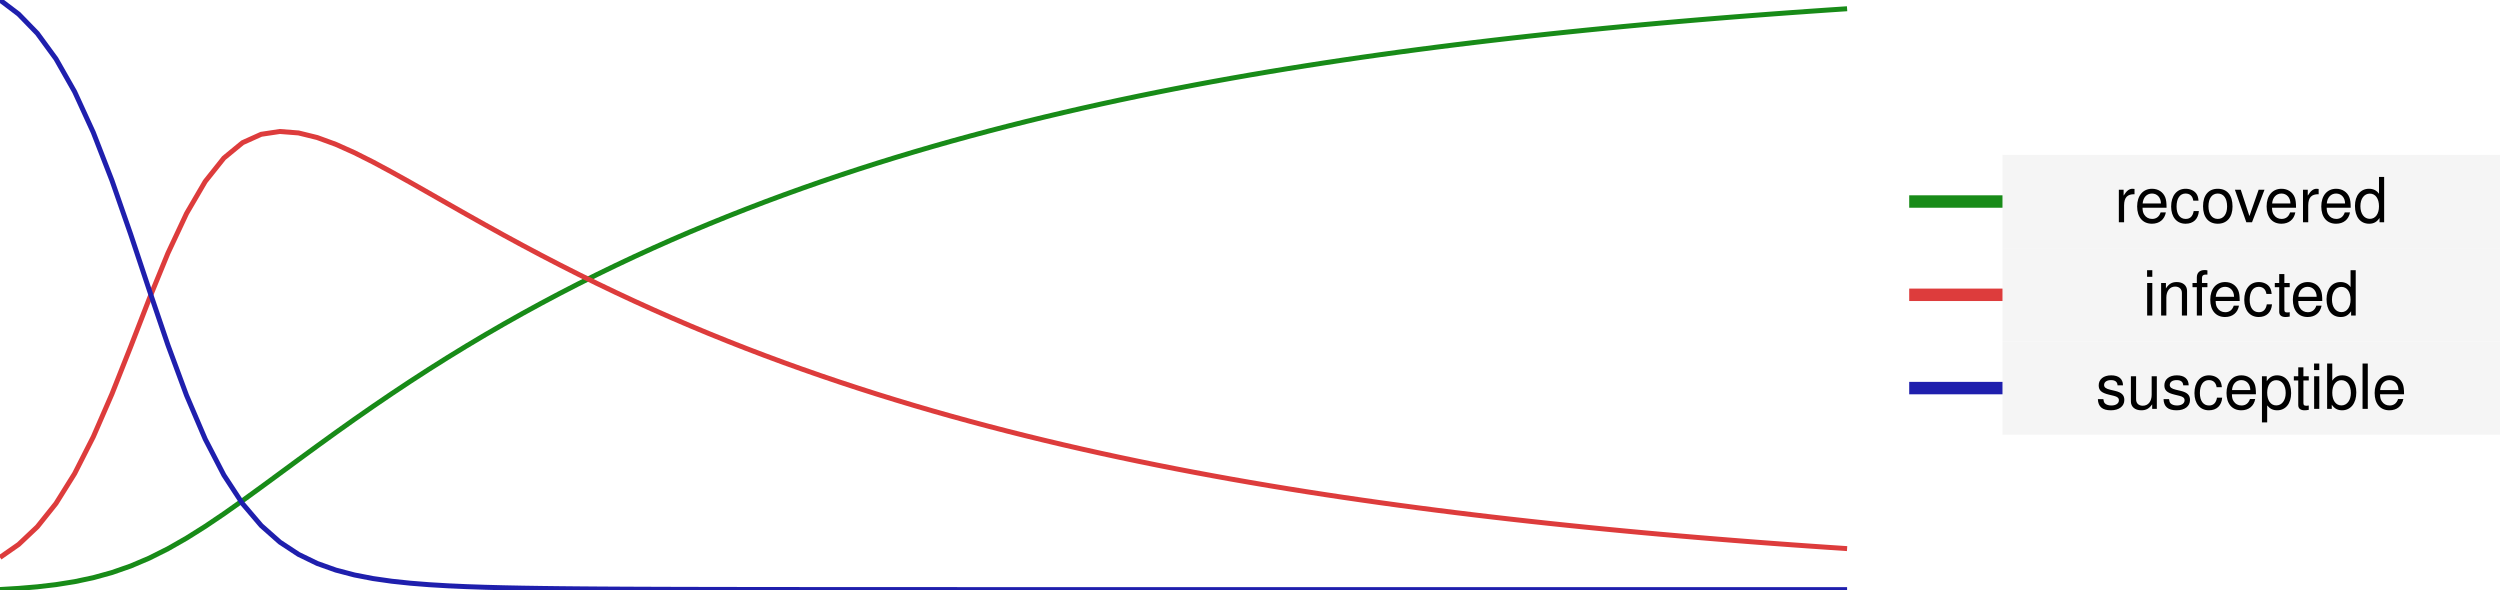
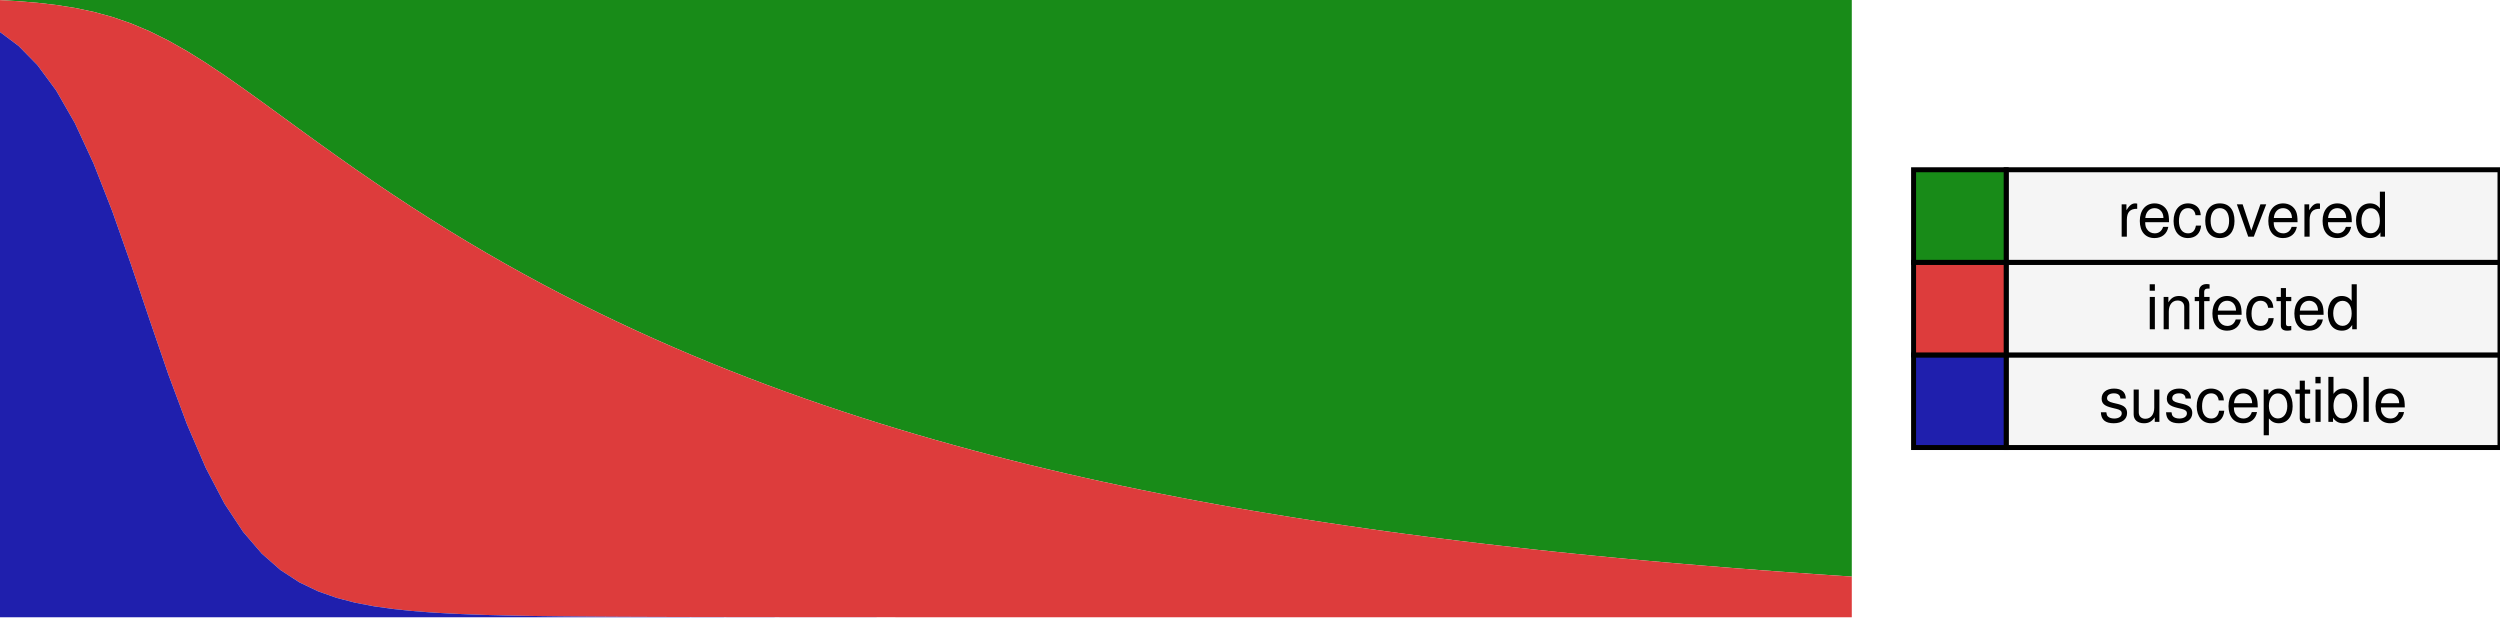
- <svg xmlns="http://www.w3.org/2000/svg" font-size="1" viewBox="0.0 0.0 1000.0 235.845" stroke="rgb(0,0,0)" width="1000" stroke-opacity="1" height="235.845" version="1.1">
+ <svg xmlns="http://www.w3.org/2000/svg" font-size="1" viewBox="0.0 0.0 1000.0 246.914" stroke="rgb(0,0,0)" width="1000" stroke-opacity="1" height="246.914" version="1.1">
  <defs>
  </defs>
-   <g stroke-linejoin="miter" fill-opacity="1.0" fill="rgb(245,245,245)" stroke="rgb(0,0,0)" stroke-linecap="butt" stroke-miterlimit="10.0" stroke-opacity="0.0" stroke-width="1.943">
-     <path d="M 1000,173.893 l -0,-37.313 h -199.005 l -0,37.313 Z" />
+   <g stroke-linejoin="miter" fill-opacity="1.0" fill="rgb(245,245,245)" stroke="rgb(0,0,0)" stroke-linecap="butt" stroke-miterlimit="10.0" stroke-opacity="1.0" stroke-width="1.988">
+     <path d="M 1000,179.012 l -0,-37.037 h -197.531 l -0,37.037 Z" />
  </g>
-   <g stroke-linejoin="miter" fill-opacity="1.0" font-size="24.876px" fill="rgb(0,0,0)" stroke="rgb(0,0,0)" font-family="helvetica" stroke-linecap="butt" stroke-miterlimit="10.0" stroke-opacity="1.0" stroke-width="1.943">
-     <text transform="matrix(1,0,0,1,900.4975,155.2359)" stroke="none" dominant-baseline="middle" text-anchor="middle">susceptible
+   <g stroke-linejoin="miter" fill-opacity="1.0" font-size="24.691px" fill="rgb(0,0,0)" stroke="rgb(0,0,0)" font-family="helvetica" stroke-linecap="butt" stroke-miterlimit="10.0" stroke-opacity="1.0" stroke-width="1.988">
+     <text transform="matrix(1,0,0,1,901.2346,160.4938)" stroke="none" dominant-baseline="middle" text-anchor="middle">susceptible
    </text>
  </g>
-   <g stroke-linejoin="miter" fill-opacity="0.0" fill="rgb(0,0,0)" stroke="rgb(31,31,173)" stroke-linecap="butt" stroke-miterlimit="10.0" stroke-opacity="1.0" stroke-width="4.975">
-     <path d="M 763.682,155.236 h 37.313 " />
+   <g stroke-linejoin="miter" fill-opacity="1.0" fill="rgb(31,31,173)" stroke="rgb(0,0,0)" stroke-linecap="butt" stroke-miterlimit="10.0" stroke-opacity="1.0" stroke-width="1.988">
+     <path d="M 802.469,179.012 l -0,-37.037 h -37.037 l -0,37.037 Z" />
  </g>
-   <g stroke-linejoin="miter" fill-opacity="1.0" fill="rgb(245,245,245)" stroke="rgb(0,0,0)" stroke-linecap="butt" stroke-miterlimit="10.0" stroke-opacity="0.0" stroke-width="1.943">
-     <path d="M 1000,136.579 l -0,-37.313 h -199.005 l -0,37.313 Z" />
+   <g stroke-linejoin="miter" fill-opacity="1.0" fill="rgb(245,245,245)" stroke="rgb(0,0,0)" stroke-linecap="butt" stroke-miterlimit="10.0" stroke-opacity="1.0" stroke-width="1.988">
+     <path d="M 1000,141.975 l -0,-37.037 h -197.531 l -0,37.037 Z" />
  </g>
-   <g stroke-linejoin="miter" fill-opacity="1.0" font-size="24.876px" fill="rgb(0,0,0)" stroke="rgb(0,0,0)" font-family="helvetica" stroke-linecap="butt" stroke-miterlimit="10.0" stroke-opacity="1.0" stroke-width="1.943">
-     <text transform="matrix(1,0,0,1,900.4975,117.9225)" stroke="none" dominant-baseline="middle" text-anchor="middle">infected
+   <g stroke-linejoin="miter" fill-opacity="1.0" font-size="24.691px" fill="rgb(0,0,0)" stroke="rgb(0,0,0)" font-family="helvetica" stroke-linecap="butt" stroke-miterlimit="10.0" stroke-opacity="1.0" stroke-width="1.988">
+     <text transform="matrix(1,0,0,1,901.2346,123.4568)" stroke="none" dominant-baseline="middle" text-anchor="middle">infected
    </text>
  </g>
-   <g stroke-linejoin="miter" fill-opacity="0.0" fill="rgb(0,0,0)" stroke="rgb(221,60,60)" stroke-linecap="butt" stroke-miterlimit="10.0" stroke-opacity="1.0" stroke-width="4.975">
-     <path d="M 763.682,117.922 h 37.313 " />
+   <g stroke-linejoin="miter" fill-opacity="1.0" fill="rgb(221,60,60)" stroke="rgb(0,0,0)" stroke-linecap="butt" stroke-miterlimit="10.0" stroke-opacity="1.0" stroke-width="1.988">
+     <path d="M 802.469,141.975 l -0,-37.037 h -37.037 l -0,37.037 Z" />
  </g>
-   <g stroke-linejoin="miter" fill-opacity="1.0" fill="rgb(245,245,245)" stroke="rgb(0,0,0)" stroke-linecap="butt" stroke-miterlimit="10.0" stroke-opacity="0.0" stroke-width="1.943">
-     <path d="M 1000,99.266 l -0,-37.313 h -199.005 l -0,37.313 Z" />
+   <g stroke-linejoin="miter" fill-opacity="1.0" fill="rgb(245,245,245)" stroke="rgb(0,0,0)" stroke-linecap="butt" stroke-miterlimit="10.0" stroke-opacity="1.0" stroke-width="1.988">
+     <path d="M 1000,104.938 l -0,-37.037 h -197.531 l -0,37.037 Z" />
  </g>
-   <g stroke-linejoin="miter" fill-opacity="1.0" font-size="24.876px" fill="rgb(0,0,0)" stroke="rgb(0,0,0)" font-family="helvetica" stroke-linecap="butt" stroke-miterlimit="10.0" stroke-opacity="1.0" stroke-width="1.943">
-     <text transform="matrix(1,0,0,1,900.4975,80.609)" stroke="none" dominant-baseline="middle" text-anchor="middle">recovered
+   <g stroke-linejoin="miter" fill-opacity="1.0" font-size="24.691px" fill="rgb(0,0,0)" stroke="rgb(0,0,0)" font-family="helvetica" stroke-linecap="butt" stroke-miterlimit="10.0" stroke-opacity="1.0" stroke-width="1.988">
+     <text transform="matrix(1,0,0,1,901.2346,86.4198)" stroke="none" dominant-baseline="middle" text-anchor="middle">recovered
    </text>
  </g>
-   <g stroke-linejoin="miter" fill-opacity="0.0" fill="rgb(0,0,0)" stroke="rgb(24,139,24)" stroke-linecap="butt" stroke-miterlimit="10.0" stroke-opacity="1.0" stroke-width="4.975">
-     <path d="M 763.682,80.609 h 37.313 " />
+   <g stroke-linejoin="miter" fill-opacity="1.0" fill="rgb(24,139,24)" stroke="rgb(0,0,0)" stroke-linecap="butt" stroke-miterlimit="10.0" stroke-opacity="1.0" stroke-width="1.988">
+     <path d="M 802.469,104.938 l -0,-37.037 h -37.037 l -0,37.037 Z" />
  </g>
-   <g stroke-linejoin="miter" fill-opacity="0.0" fill="rgb(0,0,0)" stroke="rgb(24,139,24)" stroke-linecap="butt" opacity="1.0" stroke-miterlimit="10.0" stroke-opacity="1.0" stroke-width="1.99">
-     <path d="M 0,235.809 l 7.463,-0.452 l 7.463,-0.632 l 7.463,-0.874 l 7.463,-1.188 l 7.463,-1.584 l 7.463,-2.06 l 7.463,-2.599 l 7.463,-3.173 l 7.463,-3.741 l 7.463,-4.259 l 7.463,-4.695 l 7.463,-5.033 l 7.463,-5.269 l 7.463,-5.415 l 7.463,-5.484 l 7.463,-5.493 l 7.463,-5.458 l 7.463,-5.39 l 7.463,-5.299 l 7.463,-5.193 l 7.463,-5.077 l 7.463,-4.954 l 7.463,-4.828 l 7.463,-4.7 l 7.463,-4.573 l 7.463,-4.446 l 7.463,-4.322 l 7.463,-4.199 l 7.463,-4.078 l 7.463,-3.961 l 7.463,-3.846 l 7.463,-3.734 l 7.463,-3.625 l 7.463,-3.519 l 7.463,-3.416 l 7.463,-3.316 l 7.463,-3.218 l 7.463,-3.123 l 7.463,-3.031 l 7.463,-2.942 l 7.463,-2.855 l 7.463,-2.771 l 7.463,-2.689 l 7.463,-2.61 l 7.463,-2.533 l 7.463,-2.458 l 7.463,-2.385 l 7.463,-2.314 l 7.463,-2.246 l 7.463,-2.18 l 7.463,-2.115 l 7.463,-2.053 l 7.463,-1.992 l 7.463,-1.933 l 7.463,-1.876 l 7.463,-1.82 l 7.463,-1.766 l 7.463,-1.714 l 7.463,-1.663 l 7.463,-1.614 l 7.463,-1.567 l 7.463,-1.52 l 7.463,-1.475 l 7.463,-1.431 l 7.463,-1.389 l 7.463,-1.348 l 7.463,-1.308 l 7.463,-1.269 l 7.463,-1.232 l 7.463,-1.195 l 7.463,-1.16 l 7.463,-1.126 l 7.463,-1.092 l 7.463,-1.06 l 7.463,-1.029 l 7.463,-0.998 l 7.463,-0.969 l 7.463,-0.94 l 7.463,-0.912 l 7.463,-0.885 l 7.463,-0.859 l 7.463,-0.834 l 7.463,-0.809 l 7.463,-0.785 l 7.463,-0.762 l 7.463,-0.739 l 7.463,-0.717 l 7.463,-0.696 l 7.463,-0.675 l 7.463,-0.655 l 7.463,-0.636 l 7.463,-0.617 l 7.463,-0.599 l 7.463,-0.581 l 7.463,-0.564 l 7.463,-0.547 l 7.463,-0.531 l 7.463,-0.515 l 7.463,-0.5 " />
+   <g stroke-linejoin="miter" fill-opacity="1.0" fill="rgb(24,139,24)" stroke="rgb(0,0,0)" stroke-linecap="butt" stroke-miterlimit="10.0" stroke-opacity="0.0" stroke-width="1.988">
+     <path d="M 0,0.037 l 7.482,0.449 l 7.482,0.628 l 7.482,0.867 l 7.482,1.18 l 7.482,1.572 l 7.482,2.044 l 7.482,2.58 l 7.482,3.15 l 7.482,3.713 l 7.482,4.227 l 7.482,4.661 l 7.482,4.996 l 7.482,5.23 l 7.482,5.375 l 7.482,5.443 l 7.482,5.453 l 7.482,5.418 l 7.482,5.35 l 7.482,5.26 l 7.482,5.154 l 7.482,5.039 l 7.482,4.917 l 7.482,4.792 l 7.482,4.666 l 7.482,4.539 l 7.482,4.413 l 7.482,4.29 l 7.482,4.168 l 7.482,4.048 l 7.482,3.932 l 7.482,3.817 l 7.482,3.706 l 7.482,3.598 l 7.482,3.493 l 7.482,3.39 l 7.482,3.291 l 7.482,3.194 l 7.482,3.1 l 7.482,3.009 l 7.482,2.92 l 7.482,2.834 l 7.482,2.75 l 7.482,2.669 l 7.482,2.59 l 7.482,2.514 l 7.482,2.439 l 7.482,2.367 l 7.482,2.297 l 7.482,2.229 l 7.482,2.163 l 7.482,2.099 l 7.482,2.037 l 7.482,1.977 l 7.482,1.919 l 7.482,1.862 l 7.482,1.807 l 7.482,1.753 l 7.482,1.702 l 7.482,1.651 l 7.482,1.602 l 7.482,1.555 l 7.482,1.509 l 7.482,1.464 l 7.482,1.421 l 7.482,1.379 l 7.482,1.338 l 7.482,1.298 l 7.482,1.26 l 7.482,1.223 l 7.482,1.187 l 7.482,1.151 l 7.482,1.117 l 7.482,1.084 l 7.482,1.052 l 7.482,1.021 l 7.482,0.991 l 7.482,0.962 l 7.482,0.933 l 7.482,0.905 l 7.482,0.879 l 7.482,0.853 l 7.482,0.827 l 7.482,0.803 l 7.482,0.779 l 7.482,0.756 l 7.482,0.734 l 7.482,0.712 l 7.482,0.691 l 7.482,0.67 l 7.482,0.651 l 7.482,0.631 l 7.482,0.613 l 7.482,0.595 l 7.482,0.577 l 7.482,0.56 l 7.482,0.543 l 7.482,0.527 l 7.482,0.512 l 7.482,0.496 v -230.635 h -7.482 h -7.482 h -7.482 h -7.482 h -7.482 l -7.482,0 l -7.482,-0 h -7.482 h -7.482 l -7.482,-0 h -7.482 l -7.482,-0 l -7.482,-0 l -7.482,-0 h -7.482 l -7.482,0 l -7.482,-0 l -7.482,0 h -7.482 l -7.482,-0 h -7.482 l -7.482,0 l -7.482,-0 h -7.482 l -7.482,0 l -7.482,-0 h -7.482 l -7.482,-0 l -7.482,0 h -7.482 h -7.482 h -7.482 h -7.482 l -7.482,0 h -7.482 h -7.482 h -7.482 h -7.482 l -7.482,-0 l -7.482,0 l -7.482,0 l -7.482,-0 h -7.482 l -7.482,0 h -7.482 l -7.482,-0 h -7.482 l -7.482,0 l -7.482,0 h -7.482 h -7.482 h -7.482 l -7.482,0 l -7.482,-0 h -7.482 h -7.482 l -7.482,0 l -7.482,-0 l -7.482,0 l -7.482,-0 h -7.482 l -7.482,0 l -7.482,0 l -7.482,-0 l -7.482,-0 l -7.482,0 h -7.482 h -7.482 l -7.482,-0 h -7.482 l -7.482,0 h -7.482 h -7.482 l -7.482,0 l -7.482,-0 l -7.482,0 l -7.482,-0 h -7.482 l -7.482,-0 l -7.482,0 h -7.482 h -7.482 h -7.482 h -7.482 l -7.482,-0 l -7.482,-0 h -7.482 h -7.482 l -7.482,0 l -7.482,0 h -7.482 h -7.482 l -7.482,0 h -7.482 l -7.482,-0 l -7.482,0 h -7.482 l -7.482,-0 l -7.482,0 Z" />
  </g>
-   <g stroke-linejoin="miter" fill-opacity="0.0" fill="rgb(0,0,0)" stroke="rgb(221,60,60)" stroke-linecap="butt" opacity="1.0" stroke-miterlimit="10.0" stroke-opacity="1.0" stroke-width="1.99">
-     <path d="M 0,222.973 l 7.463,-5.205 l 7.463,-7.053 l 7.463,-9.33 l 7.463,-11.954 l 7.463,-14.695 l 7.463,-17.155 l 7.463,-18.826 l 7.463,-19.25 l 7.463,-18.227 l 7.463,-15.917 l 7.463,-12.781 l 7.463,-9.369 l 7.463,-6.138 l 7.463,-3.357 l 7.463,-1.123 l 7.463,0.583 l 7.463,1.837 l 7.463,2.728 l 7.463,3.343 l 7.463,3.752 l 7.463,4.012 l 7.463,4.163 l 7.463,4.237 l 7.463,4.257 l 7.463,4.237 l 7.463,4.191 l 7.463,4.126 l 7.463,4.048 l 7.463,3.962 l 7.463,3.869 l 7.463,3.774 l 7.463,3.677 l 7.463,3.58 l 7.463,3.483 l 7.463,3.387 l 7.463,3.292 l 7.463,3.199 l 7.463,3.108 l 7.463,3.018 l 7.463,2.931 l 7.463,2.846 l 7.463,2.764 l 7.463,2.683 l 7.463,2.604 l 7.463,2.528 l 7.463,2.454 l 7.463,2.382 l 7.463,2.312 l 7.463,2.244 l 7.463,2.178 l 7.463,2.114 l 7.463,2.051 l 7.463,1.991 l 7.463,1.932 l 7.463,1.875 l 7.463,1.819 l 7.463,1.766 l 7.463,1.714 l 7.463,1.663 l 7.463,1.614 l 7.463,1.566 l 7.463,1.52 l 7.463,1.475 l 7.463,1.431 l 7.463,1.389 l 7.463,1.348 l 7.463,1.308 l 7.463,1.269 l 7.463,1.232 l 7.463,1.195 l 7.463,1.16 l 7.463,1.126 l 7.463,1.092 l 7.463,1.06 l 7.463,1.029 l 7.463,0.998 l 7.463,0.969 l 7.463,0.94 l 7.463,0.912 l 7.463,0.885 l 7.463,0.859 l 7.463,0.834 l 7.463,0.809 l 7.463,0.785 l 7.463,0.762 l 7.463,0.739 l 7.463,0.717 l 7.463,0.696 l 7.463,0.675 l 7.463,0.655 l 7.463,0.636 l 7.463,0.617 l 7.463,0.599 l 7.463,0.581 l 7.463,0.564 l 7.463,0.547 l 7.463,0.531 l 7.463,0.515 l 7.463,0.5 " />
+   <g stroke-linejoin="miter" fill-opacity="1.0" fill="rgb(221,60,60)" stroke="rgb(0,0,0)" stroke-linecap="butt" stroke-miterlimit="10.0" stroke-opacity="0.0" stroke-width="1.988">
+     <path d="M 0,12.815 l 7.482,5.615 l 7.482,7.628 l 7.482,10.128 l 7.482,13.045 l 7.482,16.159 l 7.482,19.073 l 7.482,21.266 l 7.482,22.258 l 7.482,21.804 l 7.482,20.027 l 7.482,17.347 l 7.482,14.296 l 7.482,11.323 l 7.482,8.707 l 7.482,6.558 l 7.482,4.873 l 7.482,3.594 l 7.482,2.642 l 7.482,1.942 l 7.482,1.43 l 7.482,1.057 l 7.482,0.785 l 7.482,0.586 l 7.482,0.44 l 7.482,0.333 l 7.482,0.253 l 7.482,0.194 l 7.482,0.15 l 7.482,0.116 l 7.482,0.091 l 7.482,0.071 l 7.482,0.056 l 7.482,0.045 l 7.482,0.036 l 7.482,0.029 l 7.482,0.023 l 7.482,0.019 l 7.482,0.015 l 7.482,0.013 l 7.482,0.011 l 7.482,0.009 l 7.482,0.007 l 7.482,0.006 l 7.482,0.005 l 7.482,0.004 l 7.482,0.004 l 7.482,0.003 l 7.482,0.003 l 7.482,0.002 l 7.482,0.002 l 7.482,0.002 l 7.482,0.002 l 7.482,0.001 l 7.482,0.001 l 7.482,0.001 l 7.482,0.001 l 7.482,0.001 l 7.482,0.001 l 7.482,0.001 l 7.482,0.001 l 7.482,0.001 l 7.482,0 l 7.482,0 l 7.482,0 l 7.482,0 l 7.482,0 l 7.482,0 l 7.482,0 l 7.482,0 l 7.482,0 l 7.482,0 l 7.482,0 l 7.482,0 l 7.482,0 l 7.482,0 l 7.482,0 l 7.482,0 l 7.482,0 l 7.482,0 l 7.482,0 l 7.482,0 l 7.482,0 l 7.482,0 l 7.482,0 l 7.482,0 l 7.482,0 l 7.482,0 l 7.482,0 l 7.482,0 l 7.482,0 l 7.482,0 l 7.482,0 l 7.482,0 l 7.482,0 l 7.482,0 l 7.482,0 l 7.482,0 l 7.482,0 l 7.482,0 v -16.278 l -7.482,-0.496 l -7.482,-0.512 l -7.482,-0.527 l -7.482,-0.543 l -7.482,-0.56 l -7.482,-0.577 l -7.482,-0.595 l -7.482,-0.613 l -7.482,-0.631 l -7.482,-0.651 l -7.482,-0.67 l -7.482,-0.691 l -7.482,-0.712 l -7.482,-0.734 l -7.482,-0.756 l -7.482,-0.779 l -7.482,-0.803 l -7.482,-0.827 l -7.482,-0.853 l -7.482,-0.879 l -7.482,-0.905 l -7.482,-0.933 l -7.482,-0.962 l -7.482,-0.991 l -7.482,-1.021 l -7.482,-1.052 l -7.482,-1.084 l -7.482,-1.117 l -7.482,-1.151 l -7.482,-1.187 l -7.482,-1.223 l -7.482,-1.26 l -7.482,-1.298 l -7.482,-1.338 l -7.482,-1.379 l -7.482,-1.421 l -7.482,-1.464 l -7.482,-1.509 l -7.482,-1.555 l -7.482,-1.602 l -7.482,-1.651 l -7.482,-1.702 l -7.482,-1.753 l -7.482,-1.807 l -7.482,-1.862 l -7.482,-1.919 l -7.482,-1.977 l -7.482,-2.037 l -7.482,-2.099 l -7.482,-2.163 l -7.482,-2.229 l -7.482,-2.297 l -7.482,-2.367 l -7.482,-2.439 l -7.482,-2.514 l -7.482,-2.59 l -7.482,-2.669 l -7.482,-2.75 l -7.482,-2.834 l -7.482,-2.92 l -7.482,-3.009 l -7.482,-3.1 l -7.482,-3.194 l -7.482,-3.291 l -7.482,-3.39 l -7.482,-3.493 l -7.482,-3.598 l -7.482,-3.706 l -7.482,-3.817 l -7.482,-3.932 l -7.482,-4.048 l -7.482,-4.168 l -7.482,-4.29 l -7.482,-4.413 l -7.482,-4.539 l -7.482,-4.666 l -7.482,-4.792 l -7.482,-4.917 l -7.482,-5.039 l -7.482,-5.154 l -7.482,-5.26 l -7.482,-5.35 l -7.482,-5.418 l -7.482,-5.453 l -7.482,-5.443 l -7.482,-5.375 l -7.482,-5.23 l -7.482,-4.996 l -7.482,-4.661 l -7.482,-4.227 l -7.482,-3.713 l -7.482,-3.15 l -7.482,-2.58 l -7.482,-2.044 l -7.482,-1.572 l -7.482,-1.18 l -7.482,-0.867 l -7.482,-0.628 l -7.482,-0.449 Z" />
  </g>
-   <g stroke-linejoin="miter" fill-opacity="0.0" fill="rgb(0,0,0)" stroke="rgb(31,31,173)" stroke-linecap="butt" opacity="1.0" stroke-miterlimit="10.0" stroke-opacity="1.0" stroke-width="1.99">
-     <path d="M 0,0 l 7.463,5.657 l 7.463,7.685 l 7.463,10.204 l 7.463,13.143 l 7.463,16.279 l 7.463,19.215 l 7.463,21.425 l 7.463,22.424 l 7.463,21.967 l 7.463,20.176 l 7.463,17.476 l 7.463,14.402 l 7.463,11.408 l 7.463,8.772 l 7.463,6.607 l 7.463,4.91 l 7.463,3.621 l 7.463,2.662 l 7.463,1.956 l 7.463,1.44 l 7.463,1.065 l 7.463,0.791 l 7.463,0.591 l 7.463,0.444 l 7.463,0.336 l 7.463,0.255 l 7.463,0.196 l 7.463,0.151 l 7.463,0.117 l 7.463,0.091 l 7.463,0.072 l 7.463,0.057 l 7.463,0.045 l 7.463,0.036 l 7.463,0.029 l 7.463,0.024 l 7.463,0.019 l 7.463,0.016 l 7.463,0.013 l 7.463,0.011 l 7.463,0.009 l 7.463,0.007 l 7.463,0.006 l 7.463,0.005 l 7.463,0.004 l 7.463,0.004 l 7.463,0.003 l 7.463,0.003 l 7.463,0.002 l 7.463,0.002 l 7.463,0.002 l 7.463,0.002 l 7.463,0.001 l 7.463,0.001 l 7.463,0.001 l 7.463,0.001 l 7.463,0.001 l 7.463,0.001 l 7.463,0.001 l 7.463,0.001 l 7.463,0.001 l 7.463,0 l 7.463,0 l 7.463,0 l 7.463,0 l 7.463,0 l 7.463,0 l 7.463,0 l 7.463,0 l 7.463,0 l 7.463,0 l 7.463,0 l 7.463,0 l 7.463,0 l 7.463,0 l 7.463,0 l 7.463,0 l 7.463,0 l 7.463,0 l 7.463,0 l 7.463,0 l 7.463,0 l 7.463,0 l 7.463,0 l 7.463,0 l 7.463,0 l 7.463,0 l 7.463,0 l 7.463,0 l 7.463,0 l 7.463,0 l 7.463,0 l 7.463,0 l 7.463,0 l 7.463,0 l 7.463,0 l 7.463,0 l 7.463,0 l 7.463,0 " />
+   <g stroke-linejoin="miter" fill-opacity="1.0" fill="rgb(31,31,173)" stroke="rgb(0,0,0)" stroke-linecap="butt" stroke-miterlimit="10.0" stroke-opacity="0.0" stroke-width="1.988">
+     <path d="M 0,246.914 h 7.482 h 7.482 h 7.482 h 7.482 h 7.482 h 7.482 h 7.482 h 7.482 h 7.482 h 7.482 h 7.482 h 7.482 h 7.482 h 7.482 h 7.482 h 7.482 h 7.482 h 7.482 h 7.482 h 7.482 h 7.482 h 7.482 h 7.482 h 7.482 h 7.482 h 7.482 h 7.482 h 7.482 h 7.482 h 7.482 h 7.482 h 7.482 h 7.482 h 7.482 h 7.482 h 7.482 h 7.482 h 7.482 h 7.482 h 7.482 h 7.482 h 7.482 h 7.482 h 7.482 h 7.482 h 7.482 h 7.482 h 7.482 h 7.482 h 7.482 h 7.482 h 7.482 h 7.482 h 7.482 h 7.482 h 7.482 h 7.482 h 7.482 h 7.482 h 7.482 h 7.482 h 7.482 h 7.482 h 7.482 h 7.482 h 7.482 h 7.482 h 7.482 h 7.482 h 7.482 h 7.482 h 7.482 h 7.482 h 7.482 h 7.482 h 7.482 h 7.482 h 7.482 h 7.482 h 7.482 h 7.482 h 7.482 h 7.482 h 7.482 h 7.482 h 7.482 h 7.482 h 7.482 h 7.482 h 7.482 h 7.482 h 7.482 h 7.482 h 7.482 h 7.482 h 7.482 h 7.482 h 7.482 h 7.482 v -0.001 l -7.482,-0 l -7.482,-0 l -7.482,-0 l -7.482,-0 l -7.482,-0 l -7.482,-0 l -7.482,-0 l -7.482,-0 l -7.482,-0 l -7.482,-0 l -7.482,-0 l -7.482,-0 l -7.482,-0 l -7.482,-0 l -7.482,-0 l -7.482,-0 l -7.482,-0 l -7.482,-0 l -7.482,-0 l -7.482,-0 l -7.482,-0 l -7.482,-0 l -7.482,-0 l -7.482,-0 l -7.482,-0 l -7.482,-0 l -7.482,-0 l -7.482,-0 l -7.482,-0 l -7.482,-0 l -7.482,-0 l -7.482,-0 l -7.482,-0 l -7.482,-0 l -7.482,-0 l -7.482,-0 l -7.482,-0 l -7.482,-0 l -7.482,-0.001 l -7.482,-0.001 l -7.482,-0.001 l -7.482,-0.001 l -7.482,-0.001 l -7.482,-0.001 l -7.482,-0.001 l -7.482,-0.001 l -7.482,-0.001 l -7.482,-0.002 l -7.482,-0.002 l -7.482,-0.002 l -7.482,-0.002 l -7.482,-0.003 l -7.482,-0.003 l -7.482,-0.004 l -7.482,-0.004 l -7.482,-0.005 l -7.482,-0.006 l -7.482,-0.007 l -7.482,-0.009 l -7.482,-0.011 l -7.482,-0.013 l -7.482,-0.015 l -7.482,-0.019 l -7.482,-0.023 l -7.482,-0.029 l -7.482,-0.036 l -7.482,-0.045 l -7.482,-0.056 l -7.482,-0.071 l -7.482,-0.091 l -7.482,-0.116 l -7.482,-0.15 l -7.482,-0.194 l -7.482,-0.253 l -7.482,-0.333 l -7.482,-0.44 l -7.482,-0.586 l -7.482,-0.785 l -7.482,-1.057 l -7.482,-1.43 l -7.482,-1.942 l -7.482,-2.642 l -7.482,-3.594 l -7.482,-4.873 l -7.482,-6.558 l -7.482,-8.707 l -7.482,-11.323 l -7.482,-14.296 l -7.482,-17.347 l -7.482,-20.027 l -7.482,-21.804 l -7.482,-22.258 l -7.482,-21.266 l -7.482,-19.073 l -7.482,-16.159 l -7.482,-13.045 l -7.482,-10.128 l -7.482,-7.628 l -7.482,-5.615 Z" />
  </g>
</svg>
